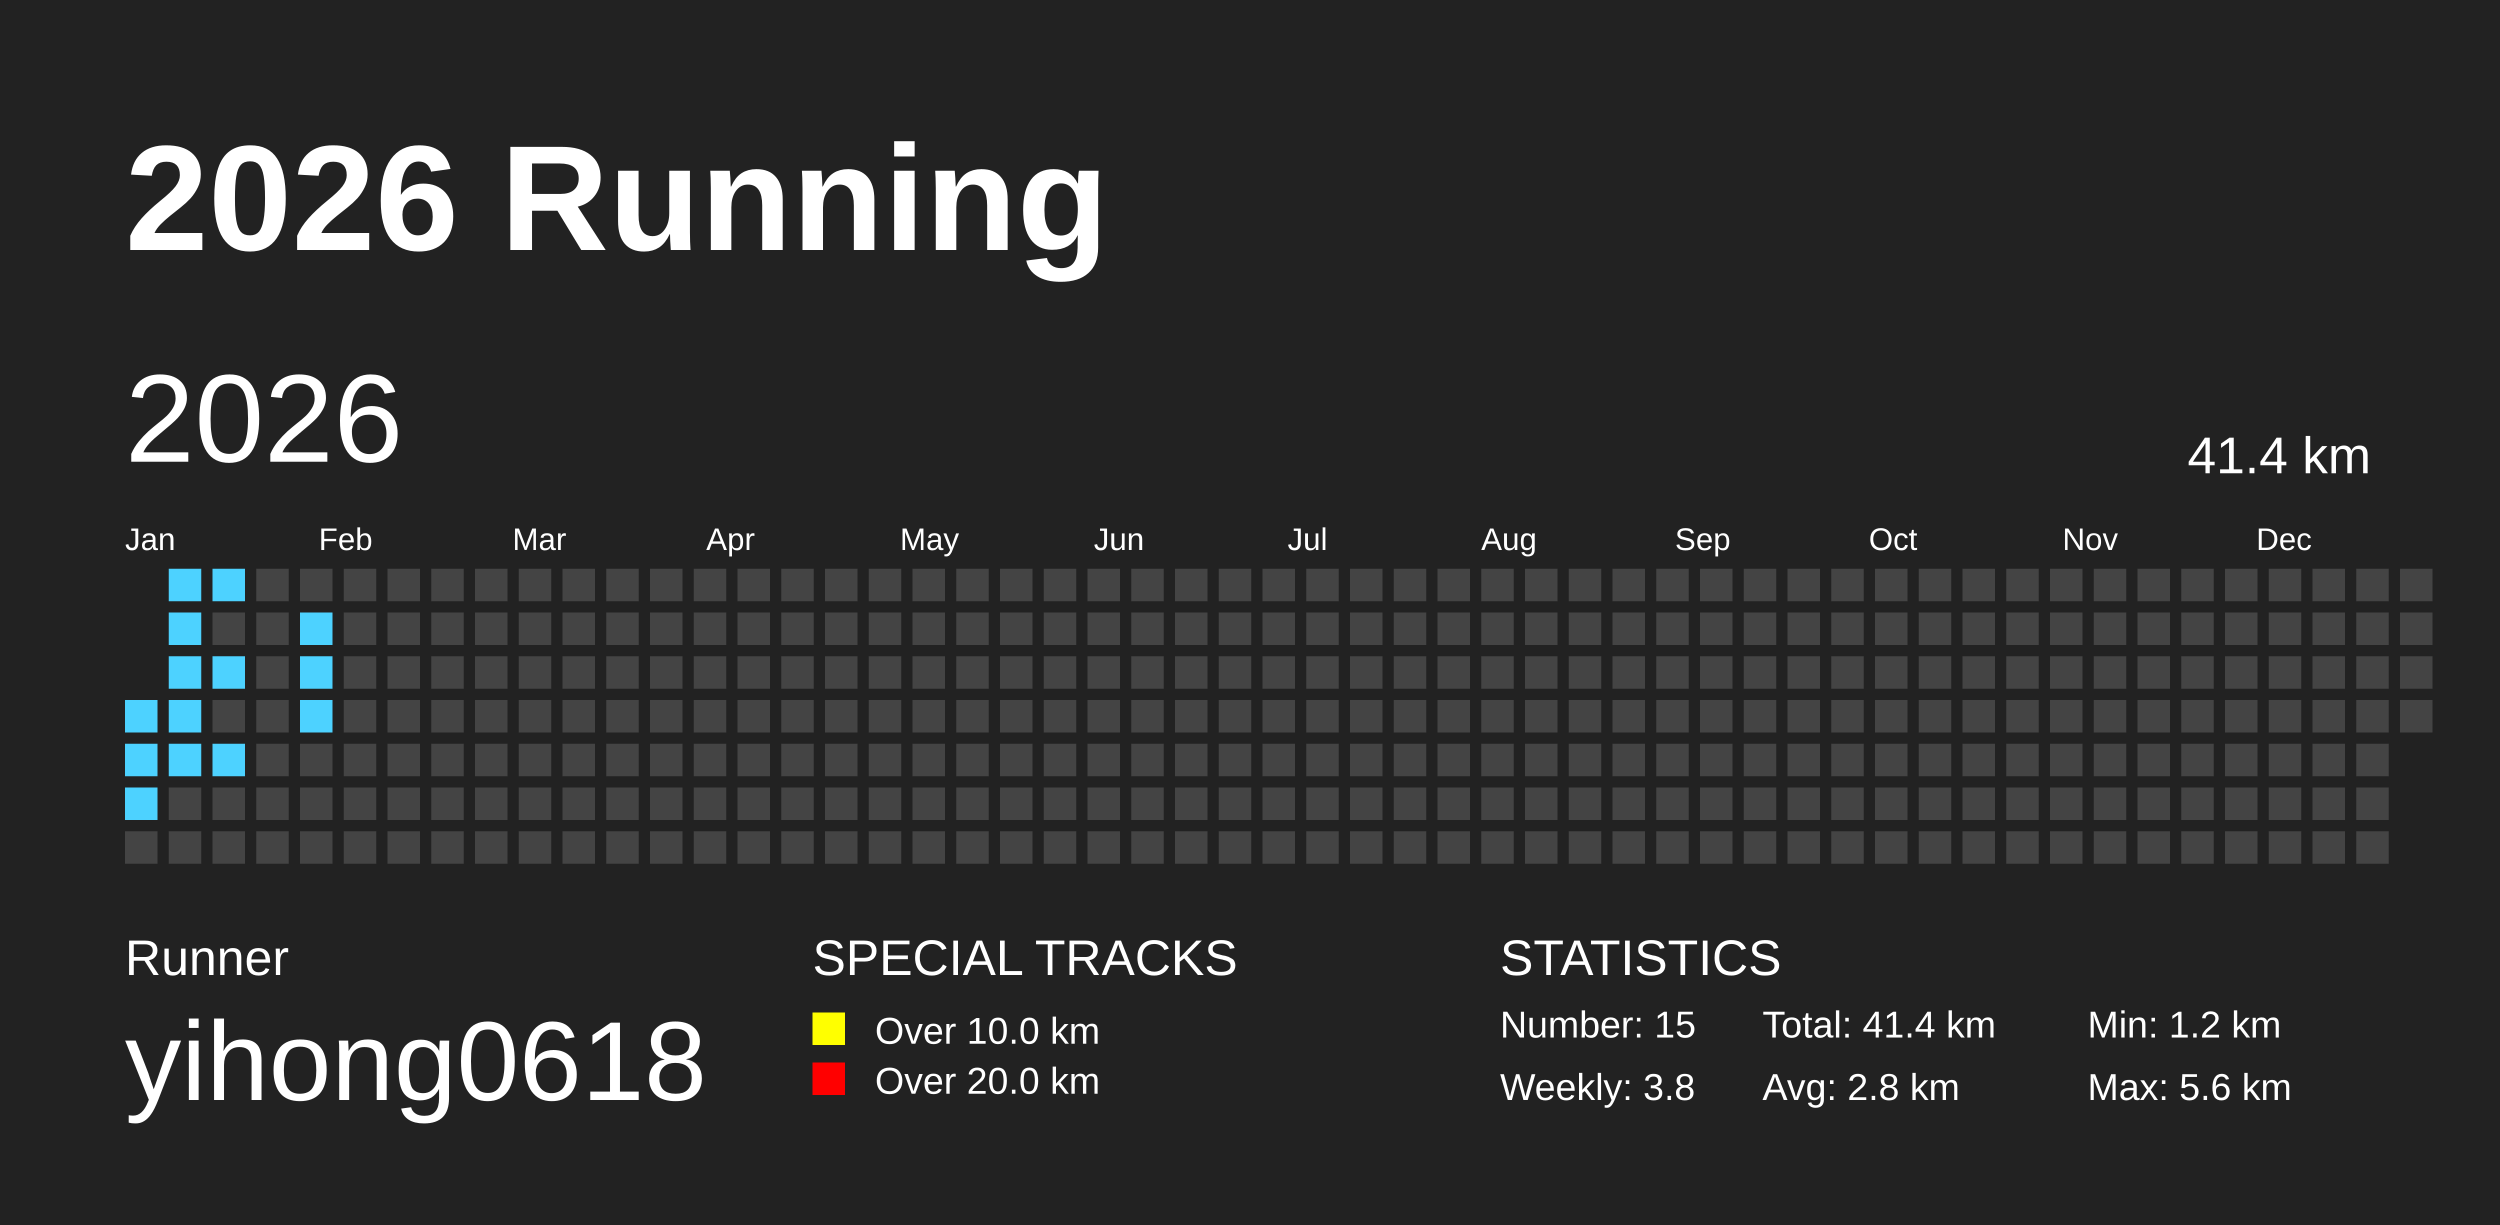
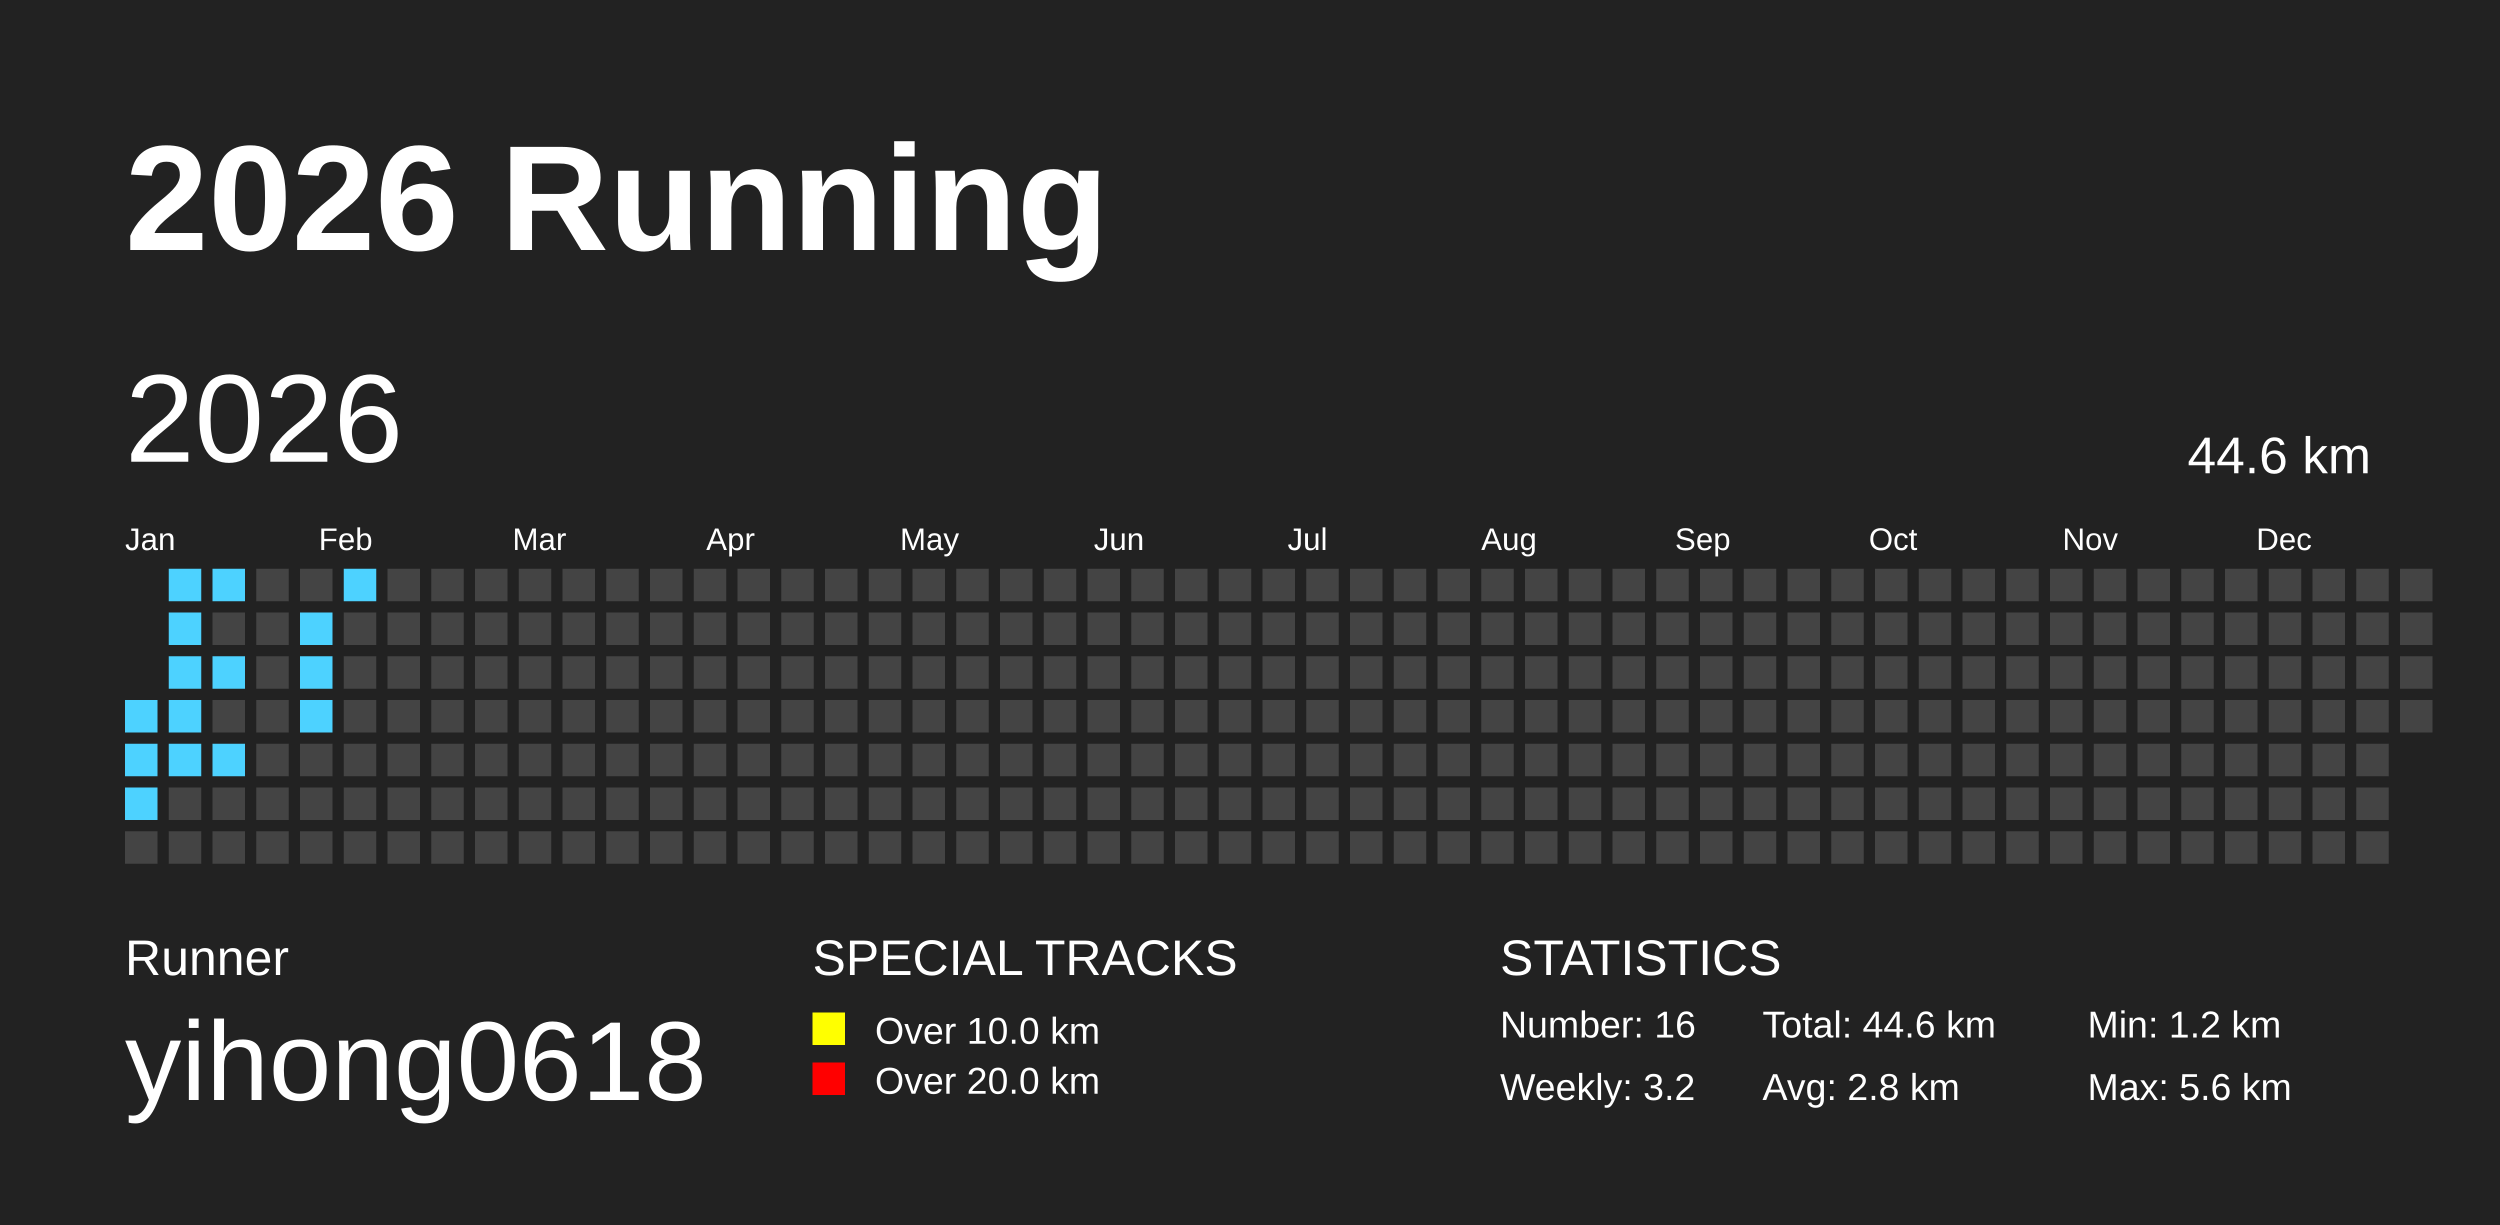
<svg xmlns="http://www.w3.org/2000/svg" baseProfile="full" height="98mm" version="1.1" viewBox="0,0,200,98" width="200mm">
  <defs />
  <rect fill="#222222" height="98" width="200" x="0" y="0" />
  <text fill="#FFFFFF" style="font-size:12px; font-family:Arial; font-weight:bold;" x="10" y="20">2026 Running</text>
  <text fill="#FFFFFF" style="font-size:4px; font-family:Arial" x="10" y="78">Runner</text>
  <text fill="#FFFFFF" style="font-size:9px; font-family:Arial" x="10" y="88">yihong0618</text>
  <text fill="#FFFFFF" style="font-size:4px; font-family:Arial" x="65" y="78">SPECIAL TRACKS</text>
  <rect fill="yellow" height="2.6" width="2.6" x="65" y="81" />
  <text fill="#FFFFFF" style="font-size:3px; font-family:Arial" x="70" y="83.5">Over 10.0 km</text>
  <rect fill="red" height="2.6" width="2.6" x="65" y="85" />
  <text fill="#FFFFFF" style="font-size:3px; font-family:Arial" x="70" y="87.5">Over 20.0 km</text>
  <text fill="#FFFFFF" style="font-size:4px; font-family:Arial" x="120" y="78">STATISTICS</text>
-   <text fill="#FFFFFF" style="font-size:3px; font-family:Arial" x="120" y="83">Number: 15</text>
-   <text fill="#FFFFFF" style="font-size:3px; font-family:Arial" x="120" y="88">Weekly: 3.8</text>
-   <text fill="#FFFFFF" style="font-size:3px; font-family:Arial" x="141" y="83">Total: 41.4 km</text>
+   <text fill="#FFFFFF" style="font-size:3px; font-family:Arial" x="120" y="83">Number: 16</text>
+   <text fill="#FFFFFF" style="font-size:3px; font-family:Arial" x="120" y="88">Weekly: 3.2</text>
+   <text fill="#FFFFFF" style="font-size:3px; font-family:Arial" x="141" y="83">Total: 44.6 km</text>
  <text fill="#FFFFFF" style="font-size:3px; font-family:Arial" x="141" y="88">Avg: 2.8 km</text>
  <text fill="#FFFFFF" style="font-size:3px; font-family:Arial" x="167" y="83">Min: 1.2 km</text>
  <text fill="#FFFFFF" style="font-size:3px; font-family:Arial" x="167" y="88">Max: 5.6 km</text>
  <text dominant-baseline="hanging" fill="#FFFFFF" style="font-size:10.0px; font-family:Arial;" x="10" y="30">2026</text>
-   <text dominant-baseline="hanging" fill="#FFFFFF" style="font-size:4.125px; font-family:Arial;" x="175" y="35">41.4 km</text>
+   <text dominant-baseline="hanging" fill="#FFFFFF" style="font-size:4.125px; font-family:Arial;" x="175" y="35">44.6 km</text>
  <text fill="#FFFFFF" style="font-size:2.5px; font-family:Arial" x="10.0" y="44">Jan</text>
  <text fill="#FFFFFF" style="font-size:2.5px; font-family:Arial" x="25.5" y="44">Feb</text>
  <text fill="#FFFFFF" style="font-size:2.5px; font-family:Arial" x="41.0" y="44">Mar</text>
  <text fill="#FFFFFF" style="font-size:2.5px; font-family:Arial" x="56.5" y="44">Apr</text>
  <text fill="#FFFFFF" style="font-size:2.5px; font-family:Arial" x="72.0" y="44">May</text>
  <text fill="#FFFFFF" style="font-size:2.5px; font-family:Arial" x="87.5" y="44">Jun</text>
  <text fill="#FFFFFF" style="font-size:2.5px; font-family:Arial" x="103.0" y="44">Jul</text>
  <text fill="#FFFFFF" style="font-size:2.5px; font-family:Arial" x="118.5" y="44">Aug</text>
  <text fill="#FFFFFF" style="font-size:2.5px; font-family:Arial" x="134.0" y="44">Sep</text>
  <text fill="#FFFFFF" style="font-size:2.5px; font-family:Arial" x="149.5" y="44">Oct</text>
  <text fill="#FFFFFF" style="font-size:2.5px; font-family:Arial" x="165.0" y="44">Nov</text>
  <text fill="#FFFFFF" style="font-size:2.5px; font-family:Arial" x="180.5" y="44">Dec</text>
  <rect fill="#4DD2FF" height="2.6" width="2.6" x="10.0" y="56.0" />
  <rect fill="#4DD2FF" height="2.6" width="2.6" x="10.0" y="59.5" />
  <rect fill="#4DD2FF" height="2.6" width="2.6" x="10.0" y="63.0" />
  <rect fill="#444444" height="2.6" width="2.6" x="10.0" y="66.5" />
  <rect fill="#4DD2FF" height="2.6" width="2.6" x="13.5" y="45.5" />
  <rect fill="#4DD2FF" height="2.6" width="2.6" x="13.5" y="49.0" />
  <rect fill="#4DD2FF" height="2.6" width="2.6" x="13.5" y="52.5" />
  <rect fill="#4DD2FF" height="2.6" width="2.6" x="13.5" y="56.0" />
  <rect fill="#4DD2FF" height="2.6" width="2.6" x="13.5" y="59.5" />
  <rect fill="#444444" height="2.6" width="2.6" x="13.5" y="63.0" />
  <rect fill="#444444" height="2.6" width="2.6" x="13.5" y="66.5" />
  <rect fill="#4DD2FF" height="2.6" width="2.6" x="17.0" y="45.5" />
  <rect fill="#444444" height="2.6" width="2.6" x="17.0" y="49.0" />
  <rect fill="#4DD2FF" height="2.6" width="2.6" x="17.0" y="52.5" />
  <rect fill="#444444" height="2.6" width="2.6" x="17.0" y="56.0" />
  <rect fill="#4DD2FF" height="2.6" width="2.6" x="17.0" y="59.5" />
  <rect fill="#444444" height="2.6" width="2.6" x="17.0" y="63.0" />
  <rect fill="#444444" height="2.6" width="2.6" x="17.0" y="66.5" />
  <rect fill="#444444" height="2.6" width="2.6" x="20.5" y="45.5" />
  <rect fill="#444444" height="2.6" width="2.6" x="20.5" y="49.0" />
  <rect fill="#444444" height="2.6" width="2.6" x="20.5" y="52.5" />
  <rect fill="#444444" height="2.6" width="2.6" x="20.5" y="56.0" />
  <rect fill="#444444" height="2.6" width="2.6" x="20.5" y="59.5" />
  <rect fill="#444444" height="2.6" width="2.6" x="20.5" y="63.0" />
  <rect fill="#444444" height="2.6" width="2.6" x="20.5" y="66.5" />
  <rect fill="#444444" height="2.6" width="2.6" x="24.0" y="45.5" />
  <rect fill="#4DD2FF" height="2.6" width="2.6" x="24.0" y="49.0" />
  <rect fill="#4DD2FF" height="2.6" width="2.6" x="24.0" y="52.5" />
  <rect fill="#4DD2FF" height="2.6" width="2.6" x="24.0" y="56.0" />
  <rect fill="#444444" height="2.6" width="2.6" x="24.0" y="59.5" />
  <rect fill="#444444" height="2.6" width="2.6" x="24.0" y="63.0" />
  <rect fill="#444444" height="2.6" width="2.6" x="24.0" y="66.5" />
-   <rect fill="#444444" height="2.6" width="2.6" x="27.5" y="45.5" />
+   <rect fill="#4DD2FF" height="2.6" width="2.6" x="27.5" y="45.5" />
  <rect fill="#444444" height="2.6" width="2.6" x="27.5" y="49.0" />
  <rect fill="#444444" height="2.6" width="2.6" x="27.5" y="52.5" />
  <rect fill="#444444" height="2.6" width="2.6" x="27.5" y="56.0" />
  <rect fill="#444444" height="2.6" width="2.6" x="27.5" y="59.5" />
  <rect fill="#444444" height="2.6" width="2.6" x="27.5" y="63.0" />
  <rect fill="#444444" height="2.6" width="2.6" x="27.5" y="66.5" />
  <rect fill="#444444" height="2.6" width="2.6" x="31.0" y="45.5" />
  <rect fill="#444444" height="2.6" width="2.6" x="31.0" y="49.0" />
  <rect fill="#444444" height="2.6" width="2.6" x="31.0" y="52.5" />
  <rect fill="#444444" height="2.6" width="2.6" x="31.0" y="56.0" />
  <rect fill="#444444" height="2.6" width="2.6" x="31.0" y="59.5" />
  <rect fill="#444444" height="2.6" width="2.6" x="31.0" y="63.0" />
  <rect fill="#444444" height="2.6" width="2.6" x="31.0" y="66.5" />
  <rect fill="#444444" height="2.6" width="2.6" x="34.5" y="45.5" />
  <rect fill="#444444" height="2.6" width="2.6" x="34.5" y="49.0" />
  <rect fill="#444444" height="2.6" width="2.6" x="34.5" y="52.5" />
  <rect fill="#444444" height="2.6" width="2.6" x="34.5" y="56.0" />
  <rect fill="#444444" height="2.6" width="2.6" x="34.5" y="59.5" />
  <rect fill="#444444" height="2.6" width="2.6" x="34.5" y="63.0" />
  <rect fill="#444444" height="2.6" width="2.6" x="34.5" y="66.5" />
  <rect fill="#444444" height="2.6" width="2.6" x="38.0" y="45.5" />
  <rect fill="#444444" height="2.6" width="2.6" x="38.0" y="49.0" />
  <rect fill="#444444" height="2.6" width="2.6" x="38.0" y="52.5" />
  <rect fill="#444444" height="2.6" width="2.6" x="38.0" y="56.0" />
  <rect fill="#444444" height="2.6" width="2.6" x="38.0" y="59.5" />
  <rect fill="#444444" height="2.6" width="2.6" x="38.0" y="63.0" />
  <rect fill="#444444" height="2.6" width="2.6" x="38.0" y="66.5" />
  <rect fill="#444444" height="2.6" width="2.6" x="41.5" y="45.5" />
  <rect fill="#444444" height="2.6" width="2.6" x="41.5" y="49.0" />
  <rect fill="#444444" height="2.6" width="2.6" x="41.5" y="52.5" />
  <rect fill="#444444" height="2.6" width="2.6" x="41.5" y="56.0" />
  <rect fill="#444444" height="2.6" width="2.6" x="41.5" y="59.5" />
  <rect fill="#444444" height="2.6" width="2.6" x="41.5" y="63.0" />
  <rect fill="#444444" height="2.6" width="2.6" x="41.5" y="66.5" />
  <rect fill="#444444" height="2.6" width="2.6" x="45.0" y="45.5" />
  <rect fill="#444444" height="2.6" width="2.6" x="45.0" y="49.0" />
  <rect fill="#444444" height="2.6" width="2.6" x="45.0" y="52.5" />
  <rect fill="#444444" height="2.6" width="2.6" x="45.0" y="56.0" />
  <rect fill="#444444" height="2.6" width="2.6" x="45.0" y="59.5" />
  <rect fill="#444444" height="2.6" width="2.6" x="45.0" y="63.0" />
  <rect fill="#444444" height="2.6" width="2.6" x="45.0" y="66.5" />
  <rect fill="#444444" height="2.6" width="2.6" x="48.5" y="45.5" />
  <rect fill="#444444" height="2.6" width="2.6" x="48.5" y="49.0" />
  <rect fill="#444444" height="2.6" width="2.6" x="48.5" y="52.5" />
  <rect fill="#444444" height="2.6" width="2.6" x="48.5" y="56.0" />
  <rect fill="#444444" height="2.6" width="2.6" x="48.5" y="59.5" />
  <rect fill="#444444" height="2.6" width="2.6" x="48.5" y="63.0" />
  <rect fill="#444444" height="2.6" width="2.6" x="48.5" y="66.5" />
  <rect fill="#444444" height="2.6" width="2.6" x="52.0" y="45.5" />
  <rect fill="#444444" height="2.6" width="2.6" x="52.0" y="49.0" />
  <rect fill="#444444" height="2.6" width="2.6" x="52.0" y="52.5" />
  <rect fill="#444444" height="2.6" width="2.6" x="52.0" y="56.0" />
  <rect fill="#444444" height="2.6" width="2.6" x="52.0" y="59.5" />
  <rect fill="#444444" height="2.6" width="2.6" x="52.0" y="63.0" />
  <rect fill="#444444" height="2.6" width="2.6" x="52.0" y="66.5" />
  <rect fill="#444444" height="2.6" width="2.6" x="55.5" y="45.5" />
  <rect fill="#444444" height="2.6" width="2.6" x="55.5" y="49.0" />
  <rect fill="#444444" height="2.6" width="2.6" x="55.5" y="52.5" />
  <rect fill="#444444" height="2.6" width="2.6" x="55.5" y="56.0" />
  <rect fill="#444444" height="2.6" width="2.6" x="55.5" y="59.5" />
  <rect fill="#444444" height="2.6" width="2.6" x="55.5" y="63.0" />
  <rect fill="#444444" height="2.6" width="2.6" x="55.5" y="66.5" />
  <rect fill="#444444" height="2.6" width="2.6" x="59.0" y="45.5" />
  <rect fill="#444444" height="2.6" width="2.6" x="59.0" y="49.0" />
  <rect fill="#444444" height="2.6" width="2.6" x="59.0" y="52.5" />
  <rect fill="#444444" height="2.6" width="2.6" x="59.0" y="56.0" />
  <rect fill="#444444" height="2.6" width="2.6" x="59.0" y="59.5" />
  <rect fill="#444444" height="2.6" width="2.6" x="59.0" y="63.0" />
  <rect fill="#444444" height="2.6" width="2.6" x="59.0" y="66.5" />
  <rect fill="#444444" height="2.6" width="2.6" x="62.5" y="45.5" />
  <rect fill="#444444" height="2.6" width="2.6" x="62.5" y="49.0" />
  <rect fill="#444444" height="2.6" width="2.6" x="62.5" y="52.5" />
  <rect fill="#444444" height="2.6" width="2.6" x="62.5" y="56.0" />
  <rect fill="#444444" height="2.6" width="2.6" x="62.5" y="59.5" />
  <rect fill="#444444" height="2.6" width="2.6" x="62.5" y="63.0" />
  <rect fill="#444444" height="2.6" width="2.6" x="62.5" y="66.5" />
  <rect fill="#444444" height="2.6" width="2.6" x="66.0" y="45.5" />
  <rect fill="#444444" height="2.6" width="2.6" x="66.0" y="49.0" />
  <rect fill="#444444" height="2.6" width="2.6" x="66.0" y="52.5" />
  <rect fill="#444444" height="2.6" width="2.6" x="66.0" y="56.0" />
  <rect fill="#444444" height="2.6" width="2.6" x="66.0" y="59.5" />
  <rect fill="#444444" height="2.6" width="2.6" x="66.0" y="63.0" />
  <rect fill="#444444" height="2.6" width="2.6" x="66.0" y="66.5" />
  <rect fill="#444444" height="2.6" width="2.6" x="69.5" y="45.5" />
  <rect fill="#444444" height="2.6" width="2.6" x="69.5" y="49.0" />
  <rect fill="#444444" height="2.6" width="2.6" x="69.5" y="52.5" />
  <rect fill="#444444" height="2.6" width="2.6" x="69.5" y="56.0" />
  <rect fill="#444444" height="2.6" width="2.6" x="69.5" y="59.5" />
  <rect fill="#444444" height="2.6" width="2.6" x="69.5" y="63.0" />
  <rect fill="#444444" height="2.6" width="2.6" x="69.5" y="66.5" />
  <rect fill="#444444" height="2.6" width="2.6" x="73.0" y="45.5" />
  <rect fill="#444444" height="2.6" width="2.6" x="73.0" y="49.0" />
  <rect fill="#444444" height="2.6" width="2.6" x="73.0" y="52.5" />
  <rect fill="#444444" height="2.6" width="2.6" x="73.0" y="56.0" />
  <rect fill="#444444" height="2.6" width="2.6" x="73.0" y="59.5" />
  <rect fill="#444444" height="2.6" width="2.6" x="73.0" y="63.0" />
  <rect fill="#444444" height="2.6" width="2.6" x="73.0" y="66.5" />
  <rect fill="#444444" height="2.6" width="2.6" x="76.5" y="45.5" />
  <rect fill="#444444" height="2.6" width="2.6" x="76.5" y="49.0" />
  <rect fill="#444444" height="2.6" width="2.6" x="76.5" y="52.5" />
  <rect fill="#444444" height="2.6" width="2.6" x="76.5" y="56.0" />
  <rect fill="#444444" height="2.6" width="2.6" x="76.5" y="59.5" />
  <rect fill="#444444" height="2.6" width="2.6" x="76.5" y="63.0" />
  <rect fill="#444444" height="2.6" width="2.6" x="76.5" y="66.5" />
  <rect fill="#444444" height="2.6" width="2.6" x="80.0" y="45.5" />
  <rect fill="#444444" height="2.6" width="2.6" x="80.0" y="49.0" />
  <rect fill="#444444" height="2.6" width="2.6" x="80.0" y="52.5" />
  <rect fill="#444444" height="2.6" width="2.6" x="80.0" y="56.0" />
  <rect fill="#444444" height="2.6" width="2.6" x="80.0" y="59.5" />
  <rect fill="#444444" height="2.6" width="2.6" x="80.0" y="63.0" />
  <rect fill="#444444" height="2.6" width="2.6" x="80.0" y="66.5" />
  <rect fill="#444444" height="2.6" width="2.6" x="83.5" y="45.5" />
  <rect fill="#444444" height="2.6" width="2.6" x="83.5" y="49.0" />
  <rect fill="#444444" height="2.6" width="2.6" x="83.5" y="52.5" />
  <rect fill="#444444" height="2.6" width="2.6" x="83.5" y="56.0" />
  <rect fill="#444444" height="2.6" width="2.6" x="83.5" y="59.5" />
  <rect fill="#444444" height="2.6" width="2.6" x="83.5" y="63.0" />
  <rect fill="#444444" height="2.6" width="2.6" x="83.5" y="66.5" />
  <rect fill="#444444" height="2.6" width="2.6" x="87.0" y="45.5" />
  <rect fill="#444444" height="2.6" width="2.6" x="87.0" y="49.0" />
  <rect fill="#444444" height="2.6" width="2.6" x="87.0" y="52.5" />
  <rect fill="#444444" height="2.6" width="2.6" x="87.0" y="56.0" />
  <rect fill="#444444" height="2.6" width="2.6" x="87.0" y="59.5" />
  <rect fill="#444444" height="2.6" width="2.6" x="87.0" y="63.0" />
  <rect fill="#444444" height="2.6" width="2.6" x="87.0" y="66.5" />
  <rect fill="#444444" height="2.6" width="2.6" x="90.5" y="45.5" />
  <rect fill="#444444" height="2.6" width="2.6" x="90.5" y="49.0" />
  <rect fill="#444444" height="2.6" width="2.6" x="90.5" y="52.5" />
  <rect fill="#444444" height="2.6" width="2.6" x="90.5" y="56.0" />
  <rect fill="#444444" height="2.6" width="2.6" x="90.5" y="59.5" />
  <rect fill="#444444" height="2.6" width="2.6" x="90.5" y="63.0" />
  <rect fill="#444444" height="2.6" width="2.6" x="90.5" y="66.5" />
  <rect fill="#444444" height="2.6" width="2.6" x="94.0" y="45.5" />
  <rect fill="#444444" height="2.6" width="2.6" x="94.0" y="49.0" />
  <rect fill="#444444" height="2.6" width="2.6" x="94.0" y="52.5" />
  <rect fill="#444444" height="2.6" width="2.6" x="94.0" y="56.0" />
  <rect fill="#444444" height="2.6" width="2.6" x="94.0" y="59.5" />
  <rect fill="#444444" height="2.6" width="2.6" x="94.0" y="63.0" />
  <rect fill="#444444" height="2.6" width="2.6" x="94.0" y="66.5" />
  <rect fill="#444444" height="2.6" width="2.6" x="97.5" y="45.5" />
  <rect fill="#444444" height="2.6" width="2.6" x="97.5" y="49.0" />
  <rect fill="#444444" height="2.6" width="2.6" x="97.5" y="52.5" />
  <rect fill="#444444" height="2.6" width="2.6" x="97.5" y="56.0" />
  <rect fill="#444444" height="2.6" width="2.6" x="97.5" y="59.5" />
  <rect fill="#444444" height="2.6" width="2.6" x="97.5" y="63.0" />
  <rect fill="#444444" height="2.6" width="2.6" x="97.5" y="66.5" />
  <rect fill="#444444" height="2.6" width="2.6" x="101.0" y="45.5" />
  <rect fill="#444444" height="2.6" width="2.6" x="101.0" y="49.0" />
  <rect fill="#444444" height="2.6" width="2.6" x="101.0" y="52.5" />
  <rect fill="#444444" height="2.6" width="2.6" x="101.0" y="56.0" />
  <rect fill="#444444" height="2.6" width="2.6" x="101.0" y="59.5" />
  <rect fill="#444444" height="2.6" width="2.6" x="101.0" y="63.0" />
  <rect fill="#444444" height="2.6" width="2.6" x="101.0" y="66.5" />
  <rect fill="#444444" height="2.6" width="2.6" x="104.5" y="45.5" />
  <rect fill="#444444" height="2.6" width="2.6" x="104.5" y="49.0" />
  <rect fill="#444444" height="2.6" width="2.6" x="104.5" y="52.5" />
  <rect fill="#444444" height="2.6" width="2.6" x="104.5" y="56.0" />
  <rect fill="#444444" height="2.6" width="2.6" x="104.5" y="59.5" />
  <rect fill="#444444" height="2.6" width="2.6" x="104.5" y="63.0" />
  <rect fill="#444444" height="2.6" width="2.6" x="104.5" y="66.5" />
  <rect fill="#444444" height="2.6" width="2.6" x="108.0" y="45.5" />
  <rect fill="#444444" height="2.6" width="2.6" x="108.0" y="49.0" />
  <rect fill="#444444" height="2.6" width="2.6" x="108.0" y="52.5" />
  <rect fill="#444444" height="2.6" width="2.6" x="108.0" y="56.0" />
  <rect fill="#444444" height="2.6" width="2.6" x="108.0" y="59.5" />
  <rect fill="#444444" height="2.6" width="2.6" x="108.0" y="63.0" />
  <rect fill="#444444" height="2.6" width="2.6" x="108.0" y="66.5" />
  <rect fill="#444444" height="2.6" width="2.6" x="111.5" y="45.5" />
  <rect fill="#444444" height="2.6" width="2.6" x="111.5" y="49.0" />
  <rect fill="#444444" height="2.6" width="2.6" x="111.5" y="52.5" />
  <rect fill="#444444" height="2.6" width="2.6" x="111.5" y="56.0" />
  <rect fill="#444444" height="2.6" width="2.6" x="111.5" y="59.5" />
  <rect fill="#444444" height="2.6" width="2.6" x="111.5" y="63.0" />
  <rect fill="#444444" height="2.6" width="2.6" x="111.5" y="66.5" />
  <rect fill="#444444" height="2.6" width="2.6" x="115.0" y="45.5" />
  <rect fill="#444444" height="2.6" width="2.6" x="115.0" y="49.0" />
  <rect fill="#444444" height="2.6" width="2.6" x="115.0" y="52.5" />
  <rect fill="#444444" height="2.6" width="2.6" x="115.0" y="56.0" />
  <rect fill="#444444" height="2.6" width="2.6" x="115.0" y="59.5" />
  <rect fill="#444444" height="2.6" width="2.6" x="115.0" y="63.0" />
  <rect fill="#444444" height="2.6" width="2.6" x="115.0" y="66.5" />
  <rect fill="#444444" height="2.6" width="2.6" x="118.5" y="45.5" />
  <rect fill="#444444" height="2.6" width="2.6" x="118.5" y="49.0" />
  <rect fill="#444444" height="2.6" width="2.6" x="118.5" y="52.5" />
  <rect fill="#444444" height="2.6" width="2.6" x="118.5" y="56.0" />
  <rect fill="#444444" height="2.6" width="2.6" x="118.5" y="59.5" />
  <rect fill="#444444" height="2.6" width="2.6" x="118.5" y="63.0" />
  <rect fill="#444444" height="2.6" width="2.6" x="118.5" y="66.5" />
  <rect fill="#444444" height="2.6" width="2.6" x="122.0" y="45.5" />
  <rect fill="#444444" height="2.6" width="2.6" x="122.0" y="49.0" />
  <rect fill="#444444" height="2.6" width="2.6" x="122.0" y="52.5" />
  <rect fill="#444444" height="2.6" width="2.6" x="122.0" y="56.0" />
  <rect fill="#444444" height="2.6" width="2.6" x="122.0" y="59.5" />
  <rect fill="#444444" height="2.6" width="2.6" x="122.0" y="63.0" />
  <rect fill="#444444" height="2.6" width="2.6" x="122.0" y="66.5" />
  <rect fill="#444444" height="2.6" width="2.6" x="125.5" y="45.5" />
  <rect fill="#444444" height="2.6" width="2.6" x="125.5" y="49.0" />
  <rect fill="#444444" height="2.6" width="2.6" x="125.5" y="52.5" />
  <rect fill="#444444" height="2.6" width="2.6" x="125.5" y="56.0" />
  <rect fill="#444444" height="2.6" width="2.6" x="125.5" y="59.5" />
  <rect fill="#444444" height="2.6" width="2.6" x="125.5" y="63.0" />
  <rect fill="#444444" height="2.6" width="2.6" x="125.5" y="66.5" />
  <rect fill="#444444" height="2.6" width="2.6" x="129.0" y="45.5" />
  <rect fill="#444444" height="2.6" width="2.6" x="129.0" y="49.0" />
  <rect fill="#444444" height="2.6" width="2.6" x="129.0" y="52.5" />
  <rect fill="#444444" height="2.6" width="2.6" x="129.0" y="56.0" />
  <rect fill="#444444" height="2.6" width="2.6" x="129.0" y="59.5" />
  <rect fill="#444444" height="2.6" width="2.6" x="129.0" y="63.0" />
  <rect fill="#444444" height="2.6" width="2.6" x="129.0" y="66.5" />
  <rect fill="#444444" height="2.6" width="2.6" x="132.5" y="45.5" />
  <rect fill="#444444" height="2.6" width="2.6" x="132.5" y="49.0" />
  <rect fill="#444444" height="2.6" width="2.6" x="132.5" y="52.5" />
  <rect fill="#444444" height="2.6" width="2.6" x="132.5" y="56.0" />
  <rect fill="#444444" height="2.6" width="2.6" x="132.5" y="59.5" />
  <rect fill="#444444" height="2.6" width="2.6" x="132.5" y="63.0" />
  <rect fill="#444444" height="2.6" width="2.6" x="132.5" y="66.5" />
  <rect fill="#444444" height="2.6" width="2.6" x="136.0" y="45.5" />
  <rect fill="#444444" height="2.6" width="2.6" x="136.0" y="49.0" />
  <rect fill="#444444" height="2.6" width="2.6" x="136.0" y="52.5" />
  <rect fill="#444444" height="2.6" width="2.6" x="136.0" y="56.0" />
  <rect fill="#444444" height="2.6" width="2.6" x="136.0" y="59.5" />
  <rect fill="#444444" height="2.6" width="2.6" x="136.0" y="63.0" />
  <rect fill="#444444" height="2.6" width="2.6" x="136.0" y="66.5" />
  <rect fill="#444444" height="2.6" width="2.6" x="139.5" y="45.5" />
  <rect fill="#444444" height="2.6" width="2.6" x="139.5" y="49.0" />
  <rect fill="#444444" height="2.6" width="2.6" x="139.5" y="52.5" />
  <rect fill="#444444" height="2.6" width="2.6" x="139.5" y="56.0" />
  <rect fill="#444444" height="2.6" width="2.6" x="139.5" y="59.5" />
  <rect fill="#444444" height="2.6" width="2.6" x="139.5" y="63.0" />
  <rect fill="#444444" height="2.6" width="2.6" x="139.5" y="66.5" />
  <rect fill="#444444" height="2.6" width="2.6" x="143.0" y="45.5" />
  <rect fill="#444444" height="2.6" width="2.6" x="143.0" y="49.0" />
  <rect fill="#444444" height="2.6" width="2.6" x="143.0" y="52.5" />
  <rect fill="#444444" height="2.6" width="2.6" x="143.0" y="56.0" />
  <rect fill="#444444" height="2.6" width="2.6" x="143.0" y="59.5" />
  <rect fill="#444444" height="2.6" width="2.6" x="143.0" y="63.0" />
  <rect fill="#444444" height="2.6" width="2.6" x="143.0" y="66.5" />
  <rect fill="#444444" height="2.6" width="2.6" x="146.5" y="45.5" />
  <rect fill="#444444" height="2.6" width="2.6" x="146.5" y="49.0" />
  <rect fill="#444444" height="2.6" width="2.6" x="146.5" y="52.5" />
  <rect fill="#444444" height="2.6" width="2.6" x="146.5" y="56.0" />
  <rect fill="#444444" height="2.6" width="2.6" x="146.5" y="59.5" />
  <rect fill="#444444" height="2.6" width="2.6" x="146.5" y="63.0" />
  <rect fill="#444444" height="2.6" width="2.6" x="146.5" y="66.5" />
  <rect fill="#444444" height="2.6" width="2.6" x="150.0" y="45.5" />
  <rect fill="#444444" height="2.6" width="2.6" x="150.0" y="49.0" />
  <rect fill="#444444" height="2.6" width="2.6" x="150.0" y="52.5" />
  <rect fill="#444444" height="2.6" width="2.6" x="150.0" y="56.0" />
  <rect fill="#444444" height="2.6" width="2.6" x="150.0" y="59.5" />
  <rect fill="#444444" height="2.6" width="2.6" x="150.0" y="63.0" />
  <rect fill="#444444" height="2.6" width="2.6" x="150.0" y="66.5" />
  <rect fill="#444444" height="2.6" width="2.6" x="153.5" y="45.5" />
  <rect fill="#444444" height="2.6" width="2.6" x="153.5" y="49.0" />
  <rect fill="#444444" height="2.6" width="2.6" x="153.5" y="52.5" />
  <rect fill="#444444" height="2.6" width="2.6" x="153.5" y="56.0" />
  <rect fill="#444444" height="2.6" width="2.6" x="153.5" y="59.5" />
  <rect fill="#444444" height="2.6" width="2.6" x="153.5" y="63.0" />
  <rect fill="#444444" height="2.6" width="2.6" x="153.5" y="66.5" />
  <rect fill="#444444" height="2.6" width="2.6" x="157.0" y="45.5" />
  <rect fill="#444444" height="2.6" width="2.6" x="157.0" y="49.0" />
  <rect fill="#444444" height="2.6" width="2.6" x="157.0" y="52.5" />
  <rect fill="#444444" height="2.6" width="2.6" x="157.0" y="56.0" />
  <rect fill="#444444" height="2.6" width="2.6" x="157.0" y="59.5" />
  <rect fill="#444444" height="2.6" width="2.6" x="157.0" y="63.0" />
  <rect fill="#444444" height="2.6" width="2.6" x="157.0" y="66.5" />
  <rect fill="#444444" height="2.6" width="2.6" x="160.5" y="45.5" />
  <rect fill="#444444" height="2.6" width="2.6" x="160.5" y="49.0" />
  <rect fill="#444444" height="2.6" width="2.6" x="160.5" y="52.5" />
  <rect fill="#444444" height="2.6" width="2.6" x="160.5" y="56.0" />
  <rect fill="#444444" height="2.6" width="2.6" x="160.5" y="59.5" />
  <rect fill="#444444" height="2.6" width="2.6" x="160.5" y="63.0" />
  <rect fill="#444444" height="2.6" width="2.6" x="160.5" y="66.5" />
  <rect fill="#444444" height="2.6" width="2.6" x="164.0" y="45.5" />
  <rect fill="#444444" height="2.6" width="2.6" x="164.0" y="49.0" />
  <rect fill="#444444" height="2.6" width="2.6" x="164.0" y="52.5" />
  <rect fill="#444444" height="2.6" width="2.6" x="164.0" y="56.0" />
  <rect fill="#444444" height="2.6" width="2.6" x="164.0" y="59.5" />
  <rect fill="#444444" height="2.6" width="2.6" x="164.0" y="63.0" />
  <rect fill="#444444" height="2.6" width="2.6" x="164.0" y="66.5" />
  <rect fill="#444444" height="2.6" width="2.6" x="167.5" y="45.5" />
  <rect fill="#444444" height="2.6" width="2.6" x="167.5" y="49.0" />
  <rect fill="#444444" height="2.6" width="2.6" x="167.5" y="52.5" />
  <rect fill="#444444" height="2.6" width="2.6" x="167.5" y="56.0" />
  <rect fill="#444444" height="2.6" width="2.6" x="167.5" y="59.5" />
  <rect fill="#444444" height="2.6" width="2.6" x="167.5" y="63.0" />
  <rect fill="#444444" height="2.6" width="2.6" x="167.5" y="66.5" />
  <rect fill="#444444" height="2.6" width="2.6" x="171.0" y="45.5" />
  <rect fill="#444444" height="2.6" width="2.6" x="171.0" y="49.0" />
  <rect fill="#444444" height="2.6" width="2.6" x="171.0" y="52.5" />
  <rect fill="#444444" height="2.6" width="2.6" x="171.0" y="56.0" />
  <rect fill="#444444" height="2.6" width="2.6" x="171.0" y="59.5" />
  <rect fill="#444444" height="2.6" width="2.6" x="171.0" y="63.0" />
  <rect fill="#444444" height="2.6" width="2.6" x="171.0" y="66.5" />
  <rect fill="#444444" height="2.6" width="2.6" x="174.5" y="45.5" />
  <rect fill="#444444" height="2.6" width="2.6" x="174.5" y="49.0" />
  <rect fill="#444444" height="2.6" width="2.6" x="174.5" y="52.5" />
  <rect fill="#444444" height="2.6" width="2.6" x="174.5" y="56.0" />
  <rect fill="#444444" height="2.6" width="2.6" x="174.5" y="59.5" />
  <rect fill="#444444" height="2.6" width="2.6" x="174.5" y="63.0" />
  <rect fill="#444444" height="2.6" width="2.6" x="174.5" y="66.5" />
  <rect fill="#444444" height="2.6" width="2.6" x="178.0" y="45.5" />
  <rect fill="#444444" height="2.6" width="2.6" x="178.0" y="49.0" />
  <rect fill="#444444" height="2.6" width="2.6" x="178.0" y="52.5" />
  <rect fill="#444444" height="2.6" width="2.6" x="178.0" y="56.0" />
  <rect fill="#444444" height="2.6" width="2.6" x="178.0" y="59.5" />
  <rect fill="#444444" height="2.6" width="2.6" x="178.0" y="63.0" />
  <rect fill="#444444" height="2.6" width="2.6" x="178.0" y="66.5" />
  <rect fill="#444444" height="2.6" width="2.6" x="181.5" y="45.5" />
  <rect fill="#444444" height="2.6" width="2.6" x="181.5" y="49.0" />
  <rect fill="#444444" height="2.6" width="2.6" x="181.5" y="52.5" />
  <rect fill="#444444" height="2.6" width="2.6" x="181.5" y="56.0" />
  <rect fill="#444444" height="2.6" width="2.6" x="181.5" y="59.5" />
  <rect fill="#444444" height="2.6" width="2.6" x="181.5" y="63.0" />
  <rect fill="#444444" height="2.6" width="2.6" x="181.5" y="66.5" />
  <rect fill="#444444" height="2.6" width="2.6" x="185.0" y="45.5" />
  <rect fill="#444444" height="2.6" width="2.6" x="185.0" y="49.0" />
  <rect fill="#444444" height="2.6" width="2.6" x="185.0" y="52.5" />
  <rect fill="#444444" height="2.6" width="2.6" x="185.0" y="56.0" />
  <rect fill="#444444" height="2.6" width="2.6" x="185.0" y="59.5" />
  <rect fill="#444444" height="2.6" width="2.6" x="185.0" y="63.0" />
  <rect fill="#444444" height="2.6" width="2.6" x="185.0" y="66.5" />
  <rect fill="#444444" height="2.6" width="2.6" x="188.5" y="45.5" />
  <rect fill="#444444" height="2.6" width="2.6" x="188.5" y="49.0" />
  <rect fill="#444444" height="2.6" width="2.6" x="188.5" y="52.5" />
  <rect fill="#444444" height="2.6" width="2.6" x="188.5" y="56.0" />
  <rect fill="#444444" height="2.6" width="2.6" x="188.5" y="59.5" />
  <rect fill="#444444" height="2.6" width="2.6" x="188.5" y="63.0" />
  <rect fill="#444444" height="2.6" width="2.6" x="188.5" y="66.5" />
  <rect fill="#444444" height="2.6" width="2.6" x="192.0" y="45.5" />
  <rect fill="#444444" height="2.6" width="2.6" x="192.0" y="49.0" />
  <rect fill="#444444" height="2.6" width="2.6" x="192.0" y="52.5" />
  <rect fill="#444444" height="2.6" width="2.6" x="192.0" y="56.0" />
</svg>
